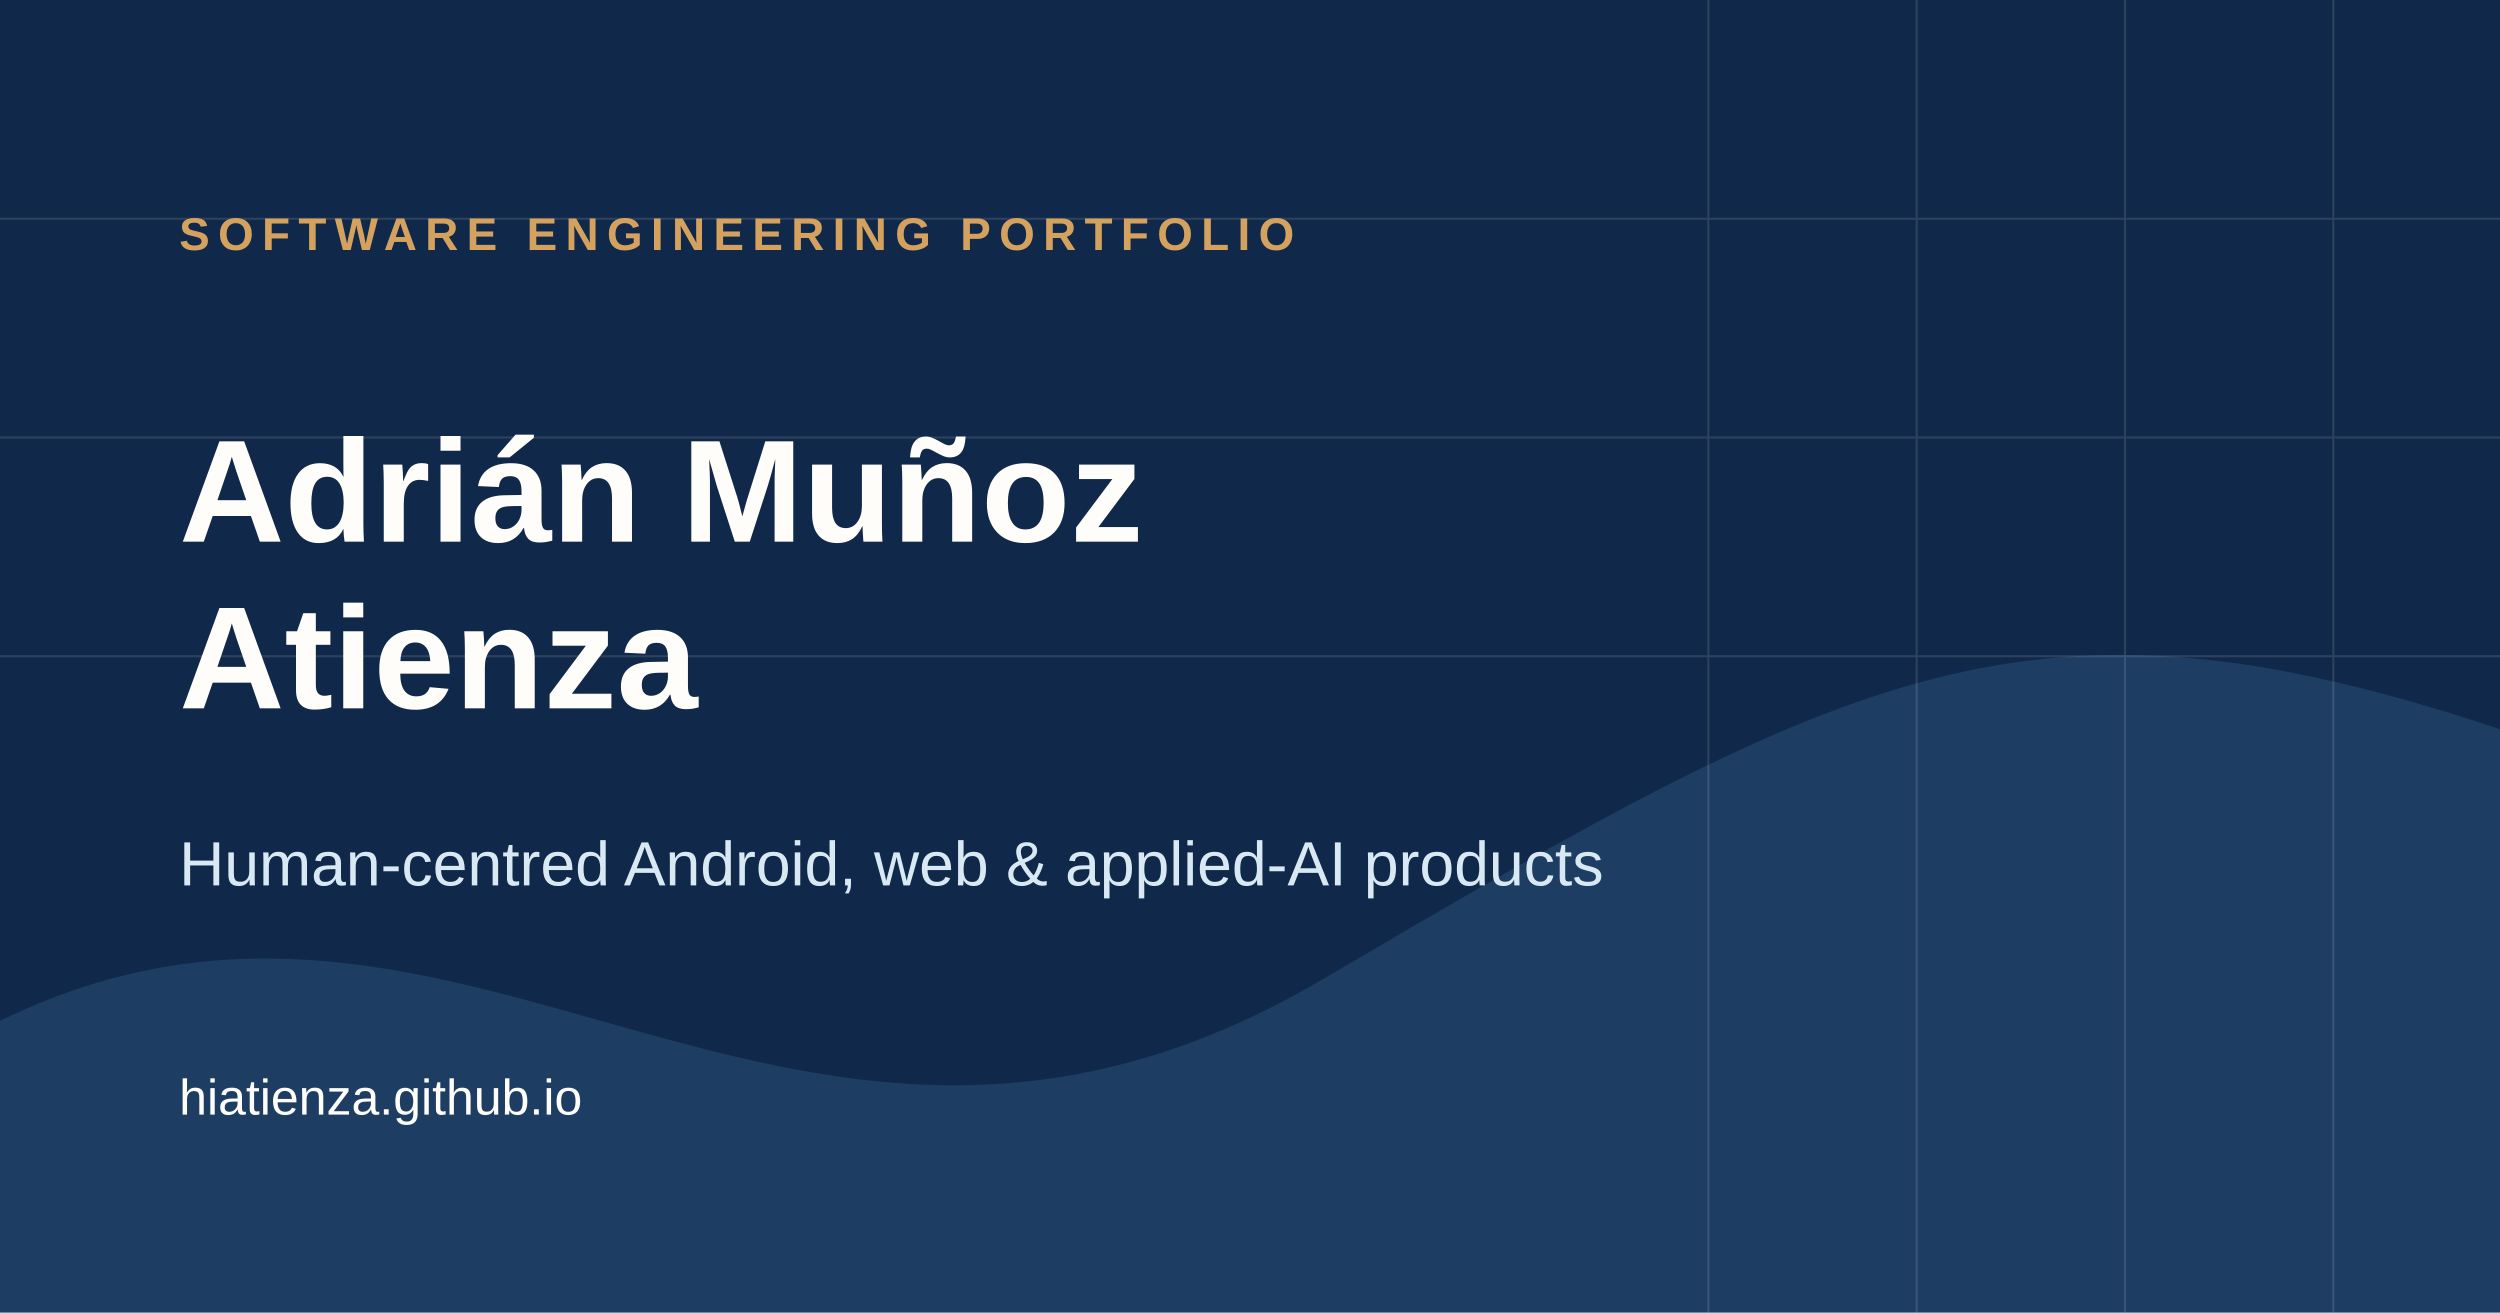
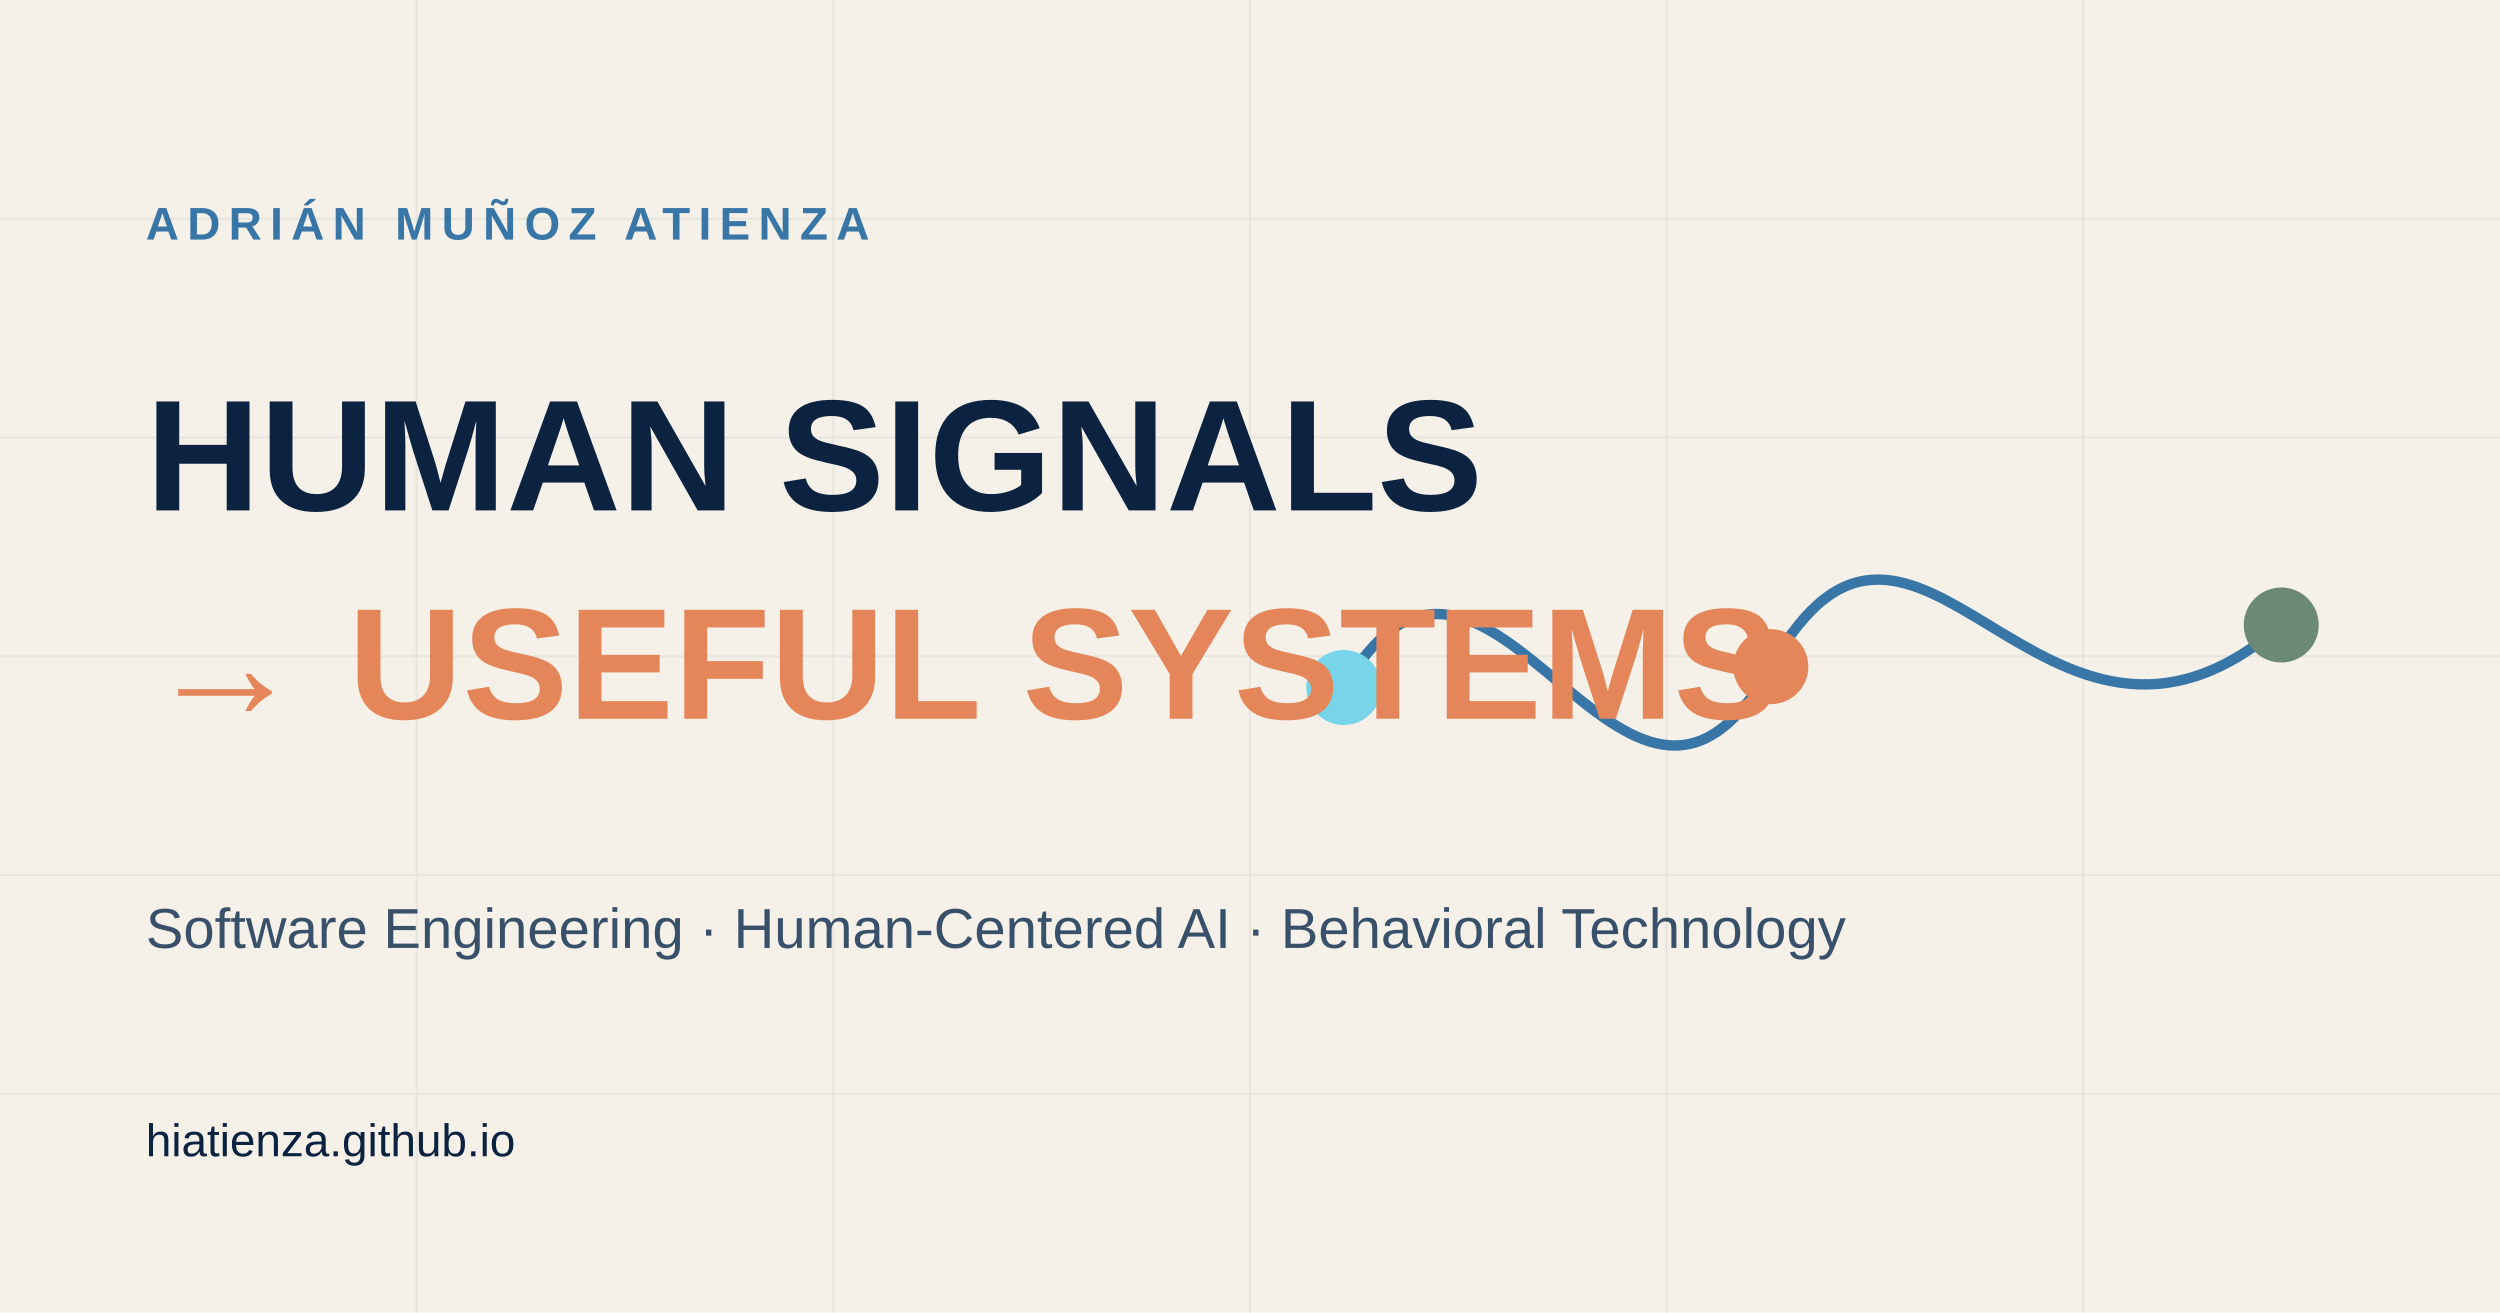
<svg xmlns="http://www.w3.org/2000/svg" width="1200" height="630" viewBox="0 0 1200 630" role="img" aria-labelledby="title desc">
-   <rect width="1200" height="630" fill="#102849" />
-   <path d="M0 490C225 380 380 620 635 470S975 275 1200 350V630H0Z" fill="#315f8e" opacity=".38" />
-   <path d="M820 0v630M920 0v630M1020 0v630M1120 0v630M0 105h1200M0 210h1200M0 315h1200" stroke="#f7f3ed" stroke-opacity=".13" />
-   <text x="86" y="120" fill="#d4a25e" font-family="Arial, Helvetica, sans-serif" font-size="22" font-weight="700" letter-spacing="4">SOFTWARE ENGINEERING PORTFOLIO</text>
-   <text x="86" y="260" fill="#fffdfa" font-family="Arial, Helvetica, sans-serif" font-size="70" font-weight="700">Adrián Muñoz</text>
-   <text x="86" y="340" fill="#fffdfa" font-family="Arial, Helvetica, sans-serif" font-size="70" font-weight="700">Atienza</text>
-   <text x="86" y="425" fill="#d9e9f4" font-family="Arial, Helvetica, sans-serif" font-size="30">Human-centred Android, web &amp; applied-AI products</text>
-   <text x="86" y="535" fill="#fffdfa" font-family="Arial, Helvetica, sans-serif" font-size="24">hiatienza.github.io</text>
+   <rect width="1200" height="630" fill="#f5f1e8" />
+   <path d="M0 105h1200M0 210h1200M0 315h1200M0 420h1200M0 525h1200M200 0v630M400 0v630M600 0v630M800 0v630M1000 0v630" stroke="#0b2340" stroke-opacity=".06" />
+   <path d="M645 330c70-120 135 115 205-10s130 80 245-20" fill="none" stroke="#3976a8" stroke-width="5" />
+   <circle cx="645" cy="330" r="18" fill="#77d4e9" />
+   <circle cx="850" cy="320" r="18" fill="#e4865a" />
+   <circle cx="1095" cy="300" r="18" fill="#6c8976" />
+   <text x="70" y="115" fill="#3976a8" font-family="Arial, Helvetica, sans-serif" font-size="22" font-weight="700" letter-spacing="4">ADRIÁN MUÑOZ ATIENZA</text>
+   <text x="70" y="245" fill="#0b2340" font-family="Arial, Helvetica, sans-serif" font-size="76" font-weight="700">HUMAN SIGNALS</text>
+   <text x="70" y="345" fill="#e4865a" font-family="Arial, Helvetica, sans-serif" font-size="76" font-weight="700">→ USEFUL SYSTEMS</text>
+   <text x="70" y="455" fill="#38506a" font-family="Arial, Helvetica, sans-serif" font-size="27">Software Engineering · Human-Centered AI · Behavioral Technology</text>
+   <text x="70" y="555" fill="#0b2340" font-family="Arial, Helvetica, sans-serif" font-size="22">hiatienza.github.io</text>
</svg>
